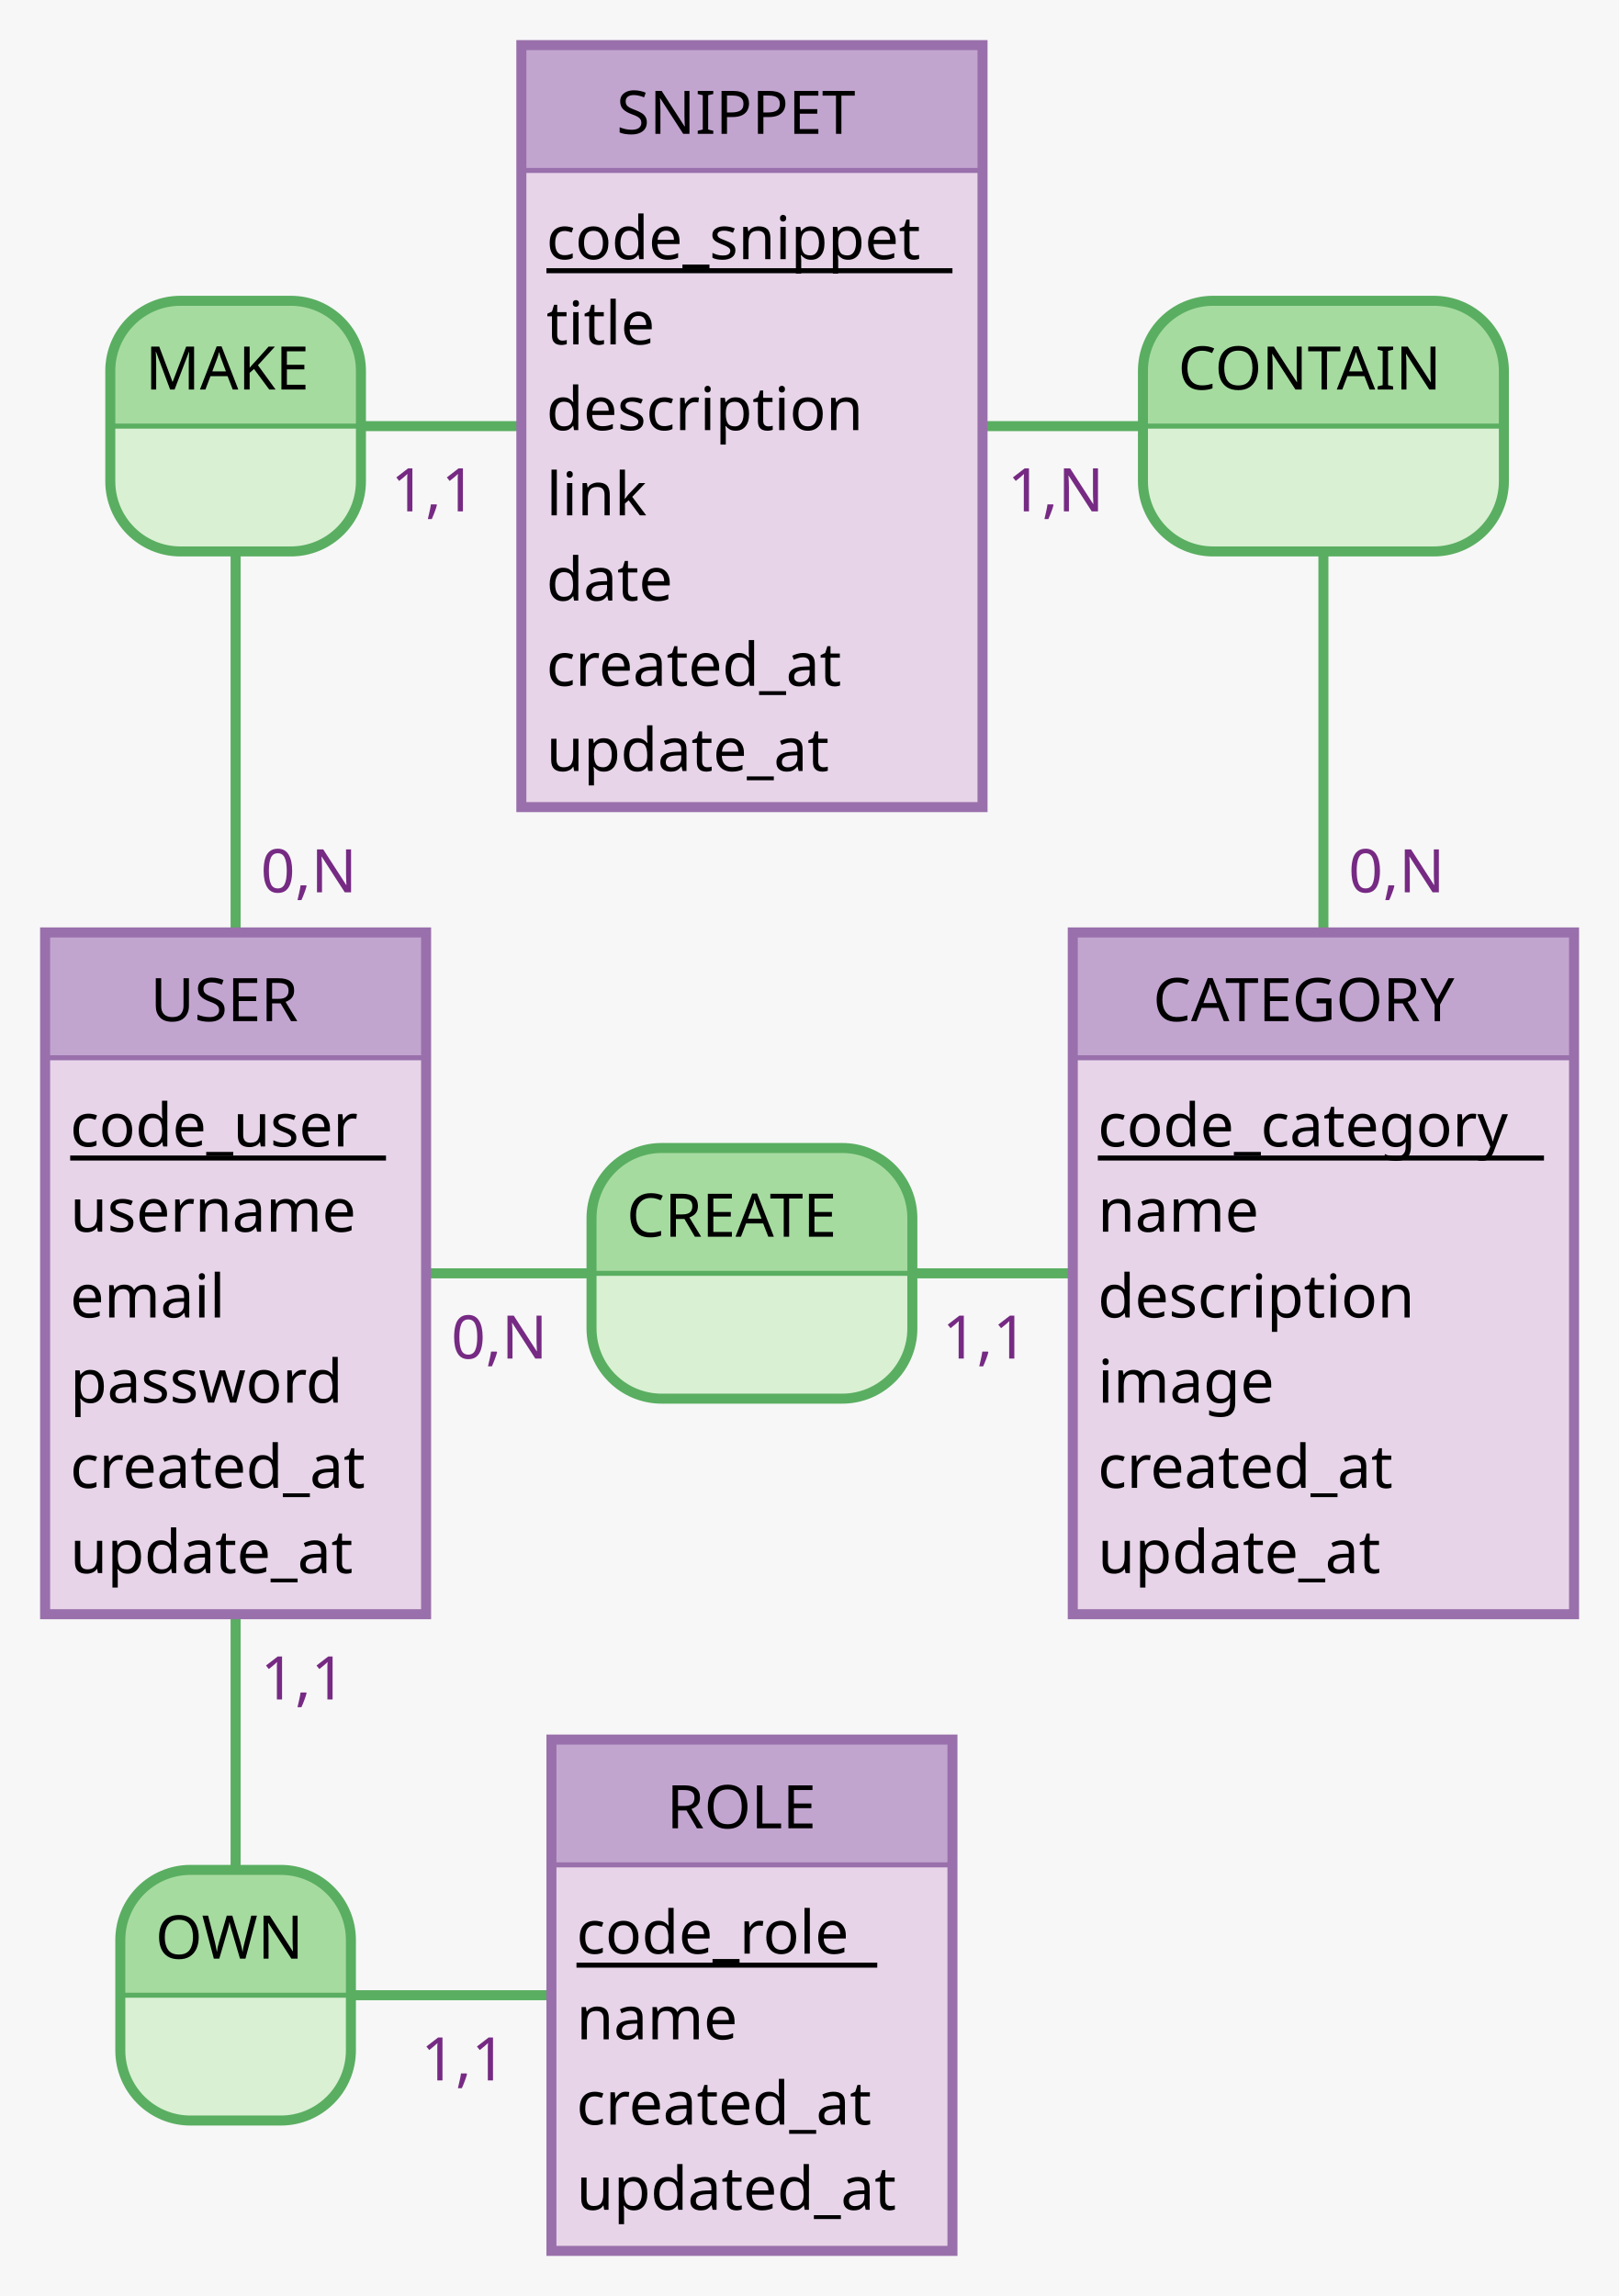
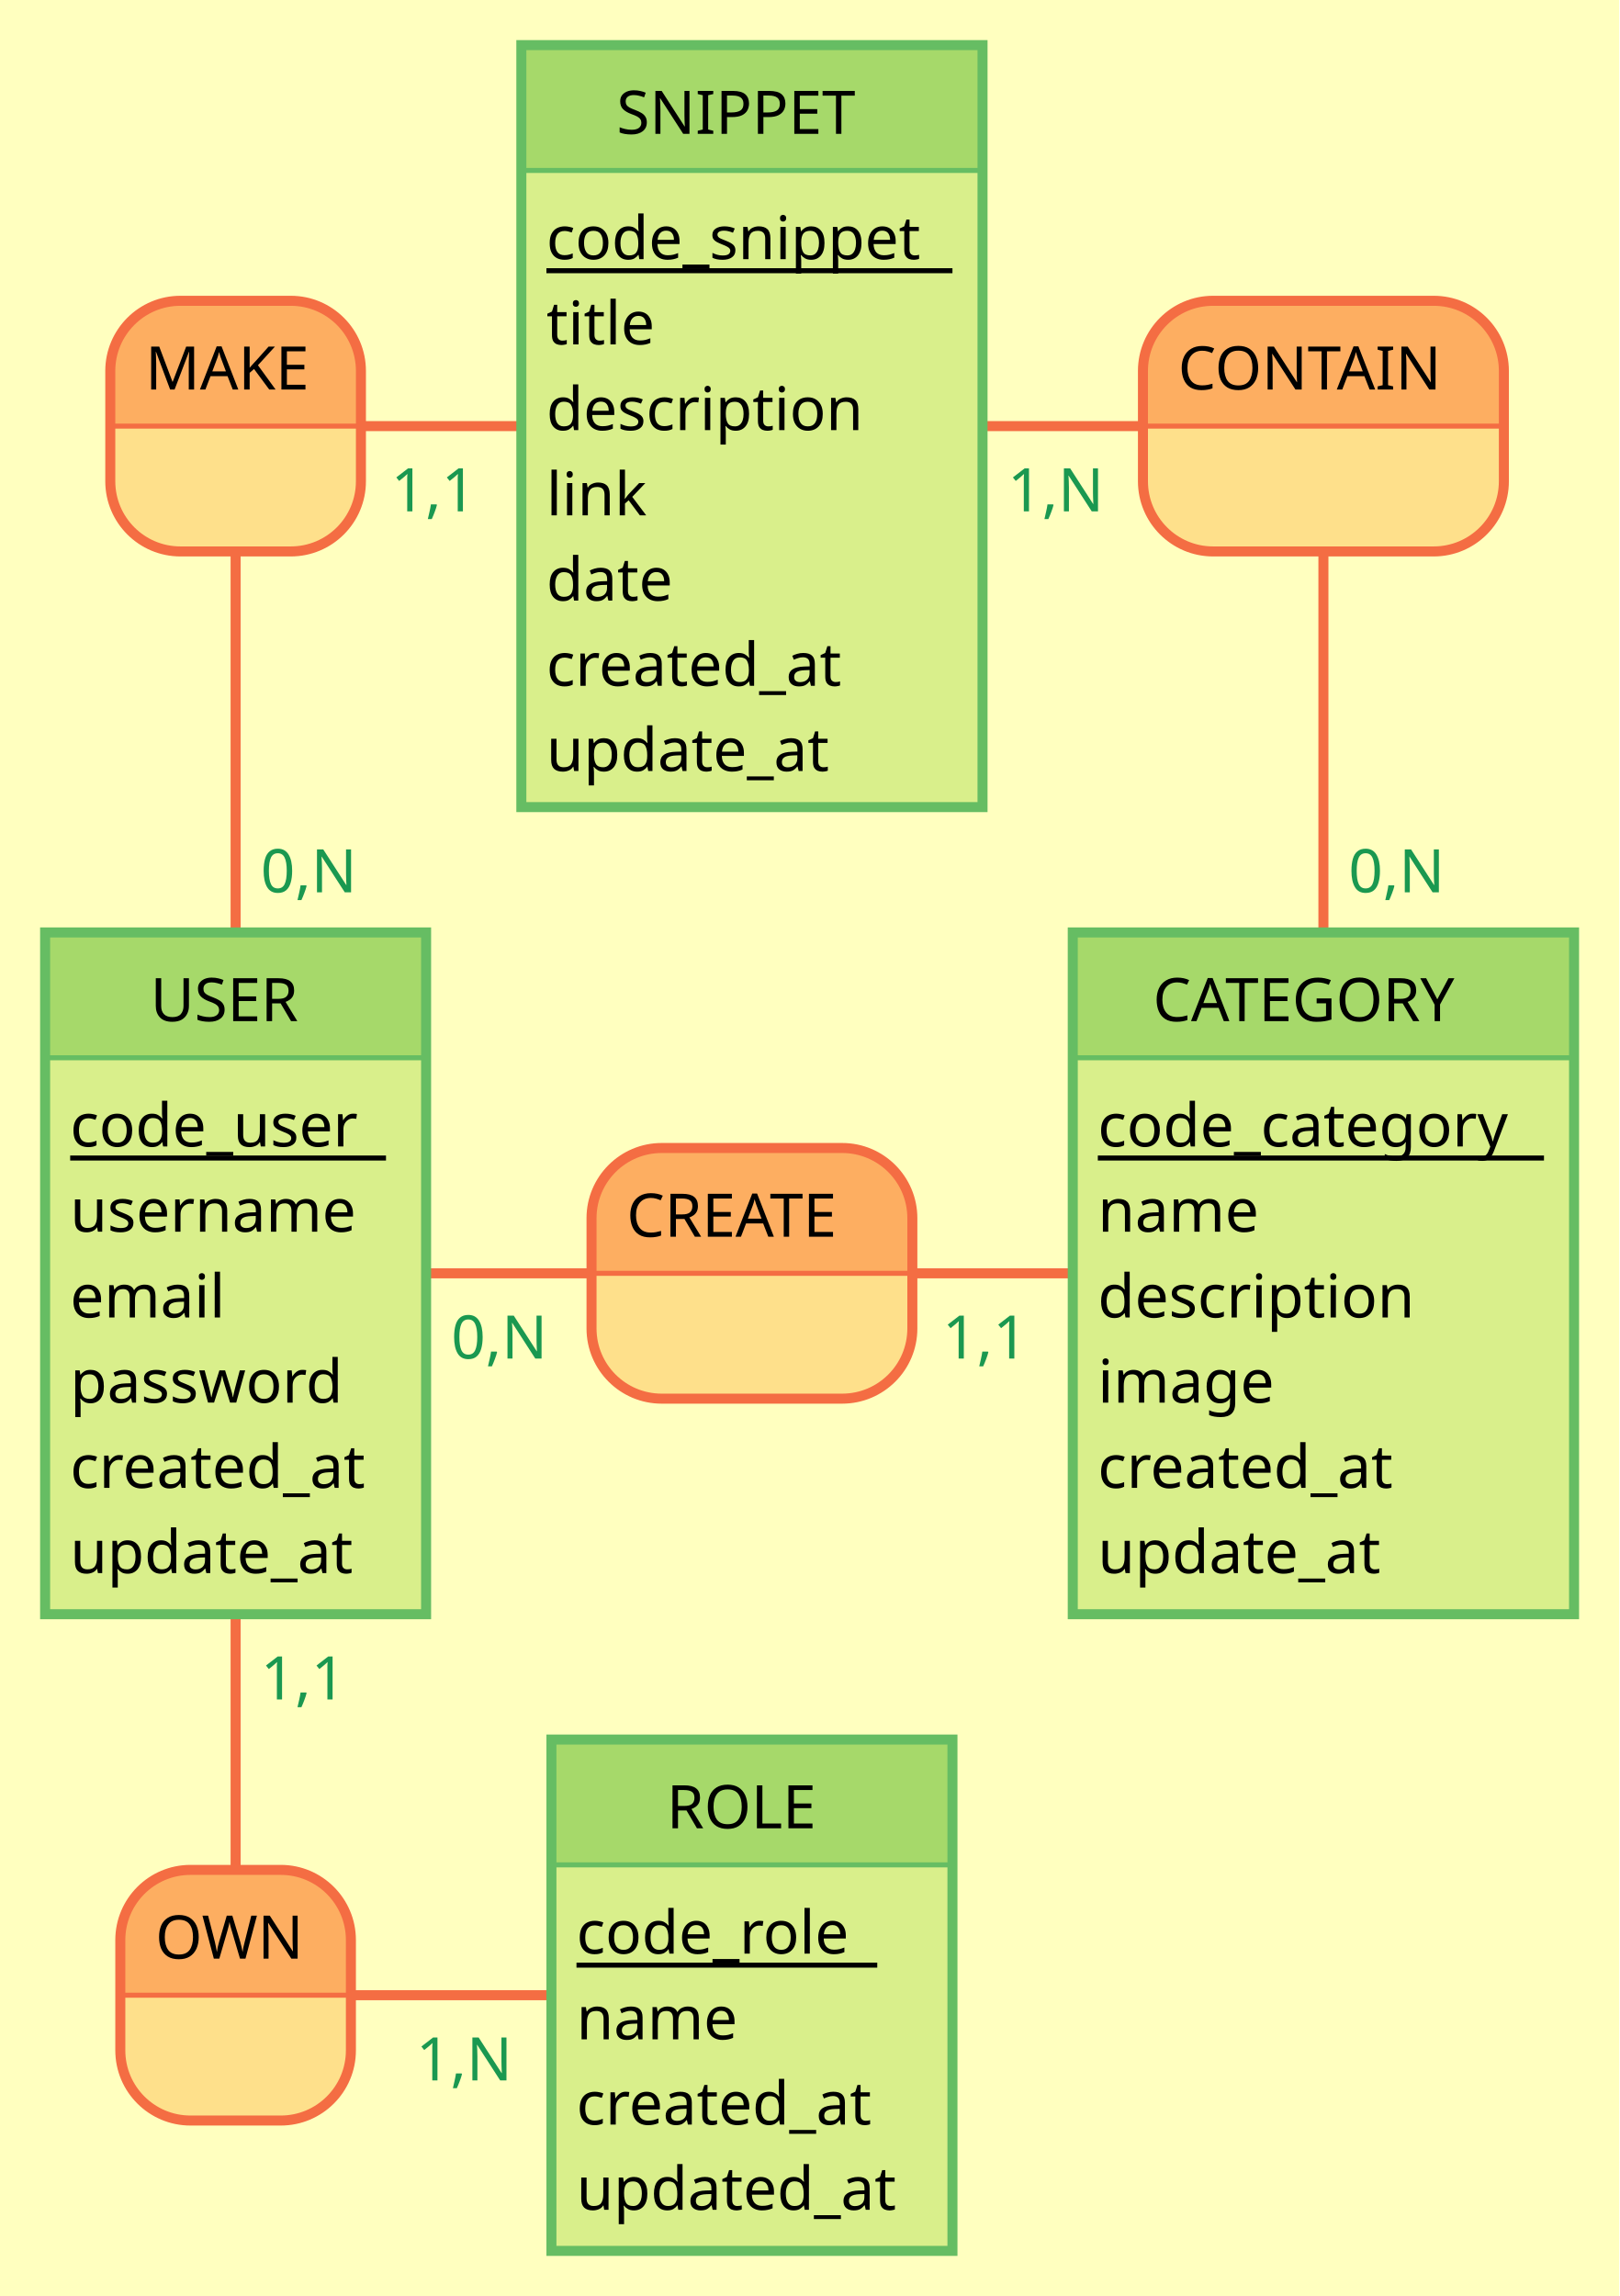
- <svg xmlns="http://www.w3.org/2000/svg" width="323" height="458" view_box="0 0 323 458">\n\n<rect id="frame" x="0" y="0" width="323" height="458" fill="#f7f7f7" stroke="none" stroke-width="0" />
-   <line x1="150" y1="85" x2="47" y2="85" stroke="#5aae61" stroke-width="2" />
-   <text x="78" y="102.0" fill="#762a83" font-family="Verdana" font-size="12">1,1</text>
-   <line x1="47" y1="254" x2="47" y2="85" stroke="#5aae61" stroke-width="2" />
-   <text x="52.0" y="178" fill="#762a83" font-family="Verdana" font-size="12">0,N</text>
+ <svg xmlns="http://www.w3.org/2000/svg" width="323" height="458" view_box="0 0 323 458">\n\n<rect id="frame" x="0" y="0" width="323" height="458" fill="#ffffbf" stroke="none" stroke-width="0" />
+   <line x1="150" y1="85" x2="47" y2="85" stroke="#f46d43" stroke-width="2" />
+   <text x="78" y="102.0" fill="#1a9850" font-family="Verdana" font-size="12">1,1</text>
+   <line x1="47" y1="254" x2="47" y2="85" stroke="#f46d43" stroke-width="2" />
+   <text x="52.0" y="178" fill="#1a9850" font-family="Verdana" font-size="12">0,N</text>
  <g id="association-MAKE">
-     <path d="M 58 60 a 14 14 90 0 1 14 14 V 85 h -50 V 74 a 14 14 90 0 1 14 -14" fill="#a6dba0" stroke="#a6dba0" stroke-width="0" />
-     <path d="M 72 85.0 v 11 a 14 14 90 0 1 -14 14 H 36 a 14 14 90 0 1 -14 -14 V 85.0 H 50" fill="#d9f0d3" stroke="#d9f0d3" stroke-width="0" />
-     <rect x="22" y="60" width="50" height="50" fill="none" rx="14" stroke="#5aae61" stroke-width="2" />
-     <line x1="22" y1="85" x2="72" y2="85" stroke="#5aae61" stroke-width="1" />
+     <path d="M 58 60 a 14 14 90 0 1 14 14 V 85 h -50 V 74 a 14 14 90 0 1 14 -14" fill="#fdae61" stroke="#fdae61" stroke-width="0" />
+     <path d="M 72 85.0 v 11 a 14 14 90 0 1 -14 14 H 36 a 14 14 90 0 1 -14 -14 V 85.0 H 50" fill="#fee08b" stroke="#fee08b" stroke-width="0" />
+     <rect x="22" y="60" width="50" height="50" fill="none" rx="14" stroke="#f46d43" stroke-width="2" />
+     <line x1="22" y1="85" x2="72" y2="85" stroke="#f46d43" stroke-width="1" />
    <text x="29" y="77.7" fill="#000000" font-family="Verdana" font-size="12">MAKE</text>
  </g>
-   <line x1="150" y1="398" x2="47" y2="398" stroke="#5aae61" stroke-width="2" />
-   <text x="84" y="415.0" fill="#762a83" font-family="Verdana" font-size="12">1,1</text>
-   <line x1="47" y1="254" x2="47" y2="398" stroke="#5aae61" stroke-width="2" />
-   <text x="52.0" y="339" fill="#762a83" font-family="Verdana" font-size="12">1,1</text>
+   <line x1="150" y1="398" x2="47" y2="398" stroke="#f46d43" stroke-width="2" />
+   <text x="83" y="415.0" fill="#1a9850" font-family="Verdana" font-size="12">1,N</text>
+   <line x1="47" y1="254" x2="47" y2="398" stroke="#f46d43" stroke-width="2" />
+   <text x="52.0" y="339" fill="#1a9850" font-family="Verdana" font-size="12">1,1</text>
  <g id="association-OWN">
-     <path d="M 56 373 a 14 14 90 0 1 14 14 V 398 h -46 V 387 a 14 14 90 0 1 14 -14" fill="#a6dba0" stroke="#a6dba0" stroke-width="0" />
-     <path d="M 70 398.0 v 11 a 14 14 90 0 1 -14 14 H 38 a 14 14 90 0 1 -14 -14 V 398.0 H 46" fill="#d9f0d3" stroke="#d9f0d3" stroke-width="0" />
-     <rect x="24" y="373" width="46" height="50" fill="none" rx="14" stroke="#5aae61" stroke-width="2" />
-     <line x1="24" y1="398" x2="70" y2="398" stroke="#5aae61" stroke-width="1" />
+     <path d="M 56 373 a 14 14 90 0 1 14 14 V 398 h -46 V 387 a 14 14 90 0 1 14 -14" fill="#fdae61" stroke="#fdae61" stroke-width="0" />
+     <path d="M 70 398.0 v 11 a 14 14 90 0 1 -14 14 H 38 a 14 14 90 0 1 -14 -14 V 398.0 H 46" fill="#fee08b" stroke="#fee08b" stroke-width="0" />
+     <rect x="24" y="373" width="46" height="50" fill="none" rx="14" stroke="#f46d43" stroke-width="2" />
+     <line x1="24" y1="398" x2="70" y2="398" stroke="#f46d43" stroke-width="1" />
    <text x="31" y="390.7" fill="#000000" font-family="Verdana" font-size="12">OWN</text>
  </g>
-   <line x1="264" y1="254" x2="150" y2="254" stroke="#5aae61" stroke-width="2" />
-   <text x="188" y="271.0" fill="#762a83" font-family="Verdana" font-size="12">1,1</text>
-   <line x1="47" y1="254" x2="150" y2="254" stroke="#5aae61" stroke-width="2" />
-   <text x="90" y="271.0" fill="#762a83" font-family="Verdana" font-size="12">0,N</text>
+   <line x1="264" y1="254" x2="150" y2="254" stroke="#f46d43" stroke-width="2" />
+   <text x="188" y="271.0" fill="#1a9850" font-family="Verdana" font-size="12">1,1</text>
+   <line x1="47" y1="254" x2="150" y2="254" stroke="#f46d43" stroke-width="2" />
+   <text x="90" y="271.0" fill="#1a9850" font-family="Verdana" font-size="12">0,N</text>
  <g id="association-CREATE">
-     <path d="M 168 229 a 14 14 90 0 1 14 14 V 254 h -64 V 243 a 14 14 90 0 1 14 -14" fill="#a6dba0" stroke="#a6dba0" stroke-width="0" />
-     <path d="M 182 254.0 v 11 a 14 14 90 0 1 -14 14 H 132 a 14 14 90 0 1 -14 -14 V 254.0 H 64" fill="#d9f0d3" stroke="#d9f0d3" stroke-width="0" />
-     <rect x="118" y="229" width="64" height="50" fill="none" rx="14" stroke="#5aae61" stroke-width="2" />
-     <line x1="118" y1="254" x2="182" y2="254" stroke="#5aae61" stroke-width="1" />
+     <path d="M 168 229 a 14 14 90 0 1 14 14 V 254 h -64 V 243 a 14 14 90 0 1 14 -14" fill="#fdae61" stroke="#fdae61" stroke-width="0" />
+     <path d="M 182 254.0 v 11 a 14 14 90 0 1 -14 14 H 132 a 14 14 90 0 1 -14 -14 V 254.0 H 64" fill="#fee08b" stroke="#fee08b" stroke-width="0" />
+     <rect x="118" y="229" width="64" height="50" fill="none" rx="14" stroke="#f46d43" stroke-width="2" />
+     <line x1="118" y1="254" x2="182" y2="254" stroke="#f46d43" stroke-width="1" />
    <text x="125" y="246.7" fill="#000000" font-family="Verdana" font-size="12">CREATE</text>
  </g>
-   <line x1="264" y1="254" x2="264" y2="85" stroke="#5aae61" stroke-width="2" />
-   <text x="269.0" y="178" fill="#762a83" font-family="Verdana" font-size="12">0,N</text>
-   <line x1="150" y1="85" x2="264" y2="85" stroke="#5aae61" stroke-width="2" />
-   <text x="201" y="102.0" fill="#762a83" font-family="Verdana" font-size="12">1,N</text>
+   <line x1="264" y1="254" x2="264" y2="85" stroke="#f46d43" stroke-width="2" />
+   <text x="269.0" y="178" fill="#1a9850" font-family="Verdana" font-size="12">0,N</text>
+   <line x1="150" y1="85" x2="264" y2="85" stroke="#f46d43" stroke-width="2" />
+   <text x="201" y="102.0" fill="#1a9850" font-family="Verdana" font-size="12">1,N</text>
  <g id="association-CONTAIN">
-     <path d="M 286 60 a 14 14 90 0 1 14 14 V 85 h -72 V 74 a 14 14 90 0 1 14 -14" fill="#a6dba0" stroke="#a6dba0" stroke-width="0" />
-     <path d="M 300 85.0 v 11 a 14 14 90 0 1 -14 14 H 242 a 14 14 90 0 1 -14 -14 V 85.0 H 72" fill="#d9f0d3" stroke="#d9f0d3" stroke-width="0" />
-     <rect x="228" y="60" width="72" height="50" fill="none" rx="14" stroke="#5aae61" stroke-width="2" />
-     <line x1="228" y1="85" x2="300" y2="85" stroke="#5aae61" stroke-width="1" />
+     <path d="M 286 60 a 14 14 90 0 1 14 14 V 85 h -72 V 74 a 14 14 90 0 1 14 -14" fill="#fdae61" stroke="#fdae61" stroke-width="0" />
+     <path d="M 300 85.0 v 11 a 14 14 90 0 1 -14 14 H 242 a 14 14 90 0 1 -14 -14 V 85.0 H 72" fill="#fee08b" stroke="#fee08b" stroke-width="0" />
+     <rect x="228" y="60" width="72" height="50" fill="none" rx="14" stroke="#f46d43" stroke-width="2" />
+     <line x1="228" y1="85" x2="300" y2="85" stroke="#f46d43" stroke-width="1" />
    <text x="235" y="77.7" fill="#000000" font-family="Verdana" font-size="12">CONTAIN</text>
  </g>
  <g id="entity-SNIPPET">
    <g id="frame-SNIPPET">
-       <rect x="104" y="9" width="92" height="25" fill="#c2a5cf" stroke="#c2a5cf" stroke-width="0" />
-       <rect x="104" y="34.0" width="92" height="127" fill="#e7d4e8" stroke="#e7d4e8" stroke-width="0" />
-       <rect x="104" y="9" width="92" height="152" fill="none" stroke="#9970ab" stroke-width="2" />
-       <line x1="104" y1="34" x2="196" y2="34" stroke="#9970ab" stroke-width="1" />
+       <rect x="104" y="9" width="92" height="25" fill="#a6d96a" stroke="#a6d96a" stroke-width="0" />
+       <rect x="104" y="34.0" width="92" height="127" fill="#d9ef8b" stroke="#d9ef8b" stroke-width="0" />
+       <rect x="104" y="9" width="92" height="152" fill="none" stroke="#66bd63" stroke-width="2" />
+       <line x1="104" y1="34" x2="196" y2="34" stroke="#66bd63" stroke-width="1" />
    </g>
    <text x="123" y="26.7" fill="#000000" font-family="Verdana" font-size="12">SNIPPET</text>
    <text x="109" y="51.7" fill="#000000" font-family="Verdana" font-size="12">code_snippet</text>
    <line x1="109" y1="54" x2="190" y2="54" stroke="#000000" stroke-width="1" />
    <text x="109" y="68.7" fill="#000000" font-family="Verdana" font-size="12">title</text>
    <text x="109" y="85.8" fill="#000000" font-family="Verdana" font-size="12">description</text>
    <text x="109" y="102.8" fill="#000000" font-family="Verdana" font-size="12">link</text>
    <text x="109" y="119.8" fill="#000000" font-family="Verdana" font-size="12">date</text>
    <text x="109" y="136.8" fill="#000000" font-family="Verdana" font-size="12">created_at</text>
    <text x="109" y="153.8" fill="#000000" font-family="Verdana" font-size="12">update_at</text>
  </g>
  <g id="entity-CATEGORY">
    <g id="frame-CATEGORY">
-       <rect x="214" y="186" width="100" height="25" fill="#c2a5cf" stroke="#c2a5cf" stroke-width="0" />
-       <rect x="214" y="211.0" width="100" height="111" fill="#e7d4e8" stroke="#e7d4e8" stroke-width="0" />
-       <rect x="214" y="186" width="100" height="136" fill="none" stroke="#9970ab" stroke-width="2" />
-       <line x1="214" y1="211" x2="314" y2="211" stroke="#9970ab" stroke-width="1" />
+       <rect x="214" y="186" width="100" height="25" fill="#a6d96a" stroke="#a6d96a" stroke-width="0" />
+       <rect x="214" y="211.0" width="100" height="111" fill="#d9ef8b" stroke="#d9ef8b" stroke-width="0" />
+       <rect x="214" y="186" width="100" height="136" fill="none" stroke="#66bd63" stroke-width="2" />
+       <line x1="214" y1="211" x2="314" y2="211" stroke="#66bd63" stroke-width="1" />
    </g>
    <text x="230" y="203.7" fill="#000000" font-family="Verdana" font-size="12">CATEGORY</text>
    <text x="219" y="228.7" fill="#000000" font-family="Verdana" font-size="12">code_category</text>
    <line x1="219" y1="231" x2="308" y2="231" stroke="#000000" stroke-width="1" />
    <text x="219" y="245.7" fill="#000000" font-family="Verdana" font-size="12">name</text>
    <text x="219" y="262.8" fill="#000000" font-family="Verdana" font-size="12">description</text>
    <text x="219" y="279.8" fill="#000000" font-family="Verdana" font-size="12">image</text>
    <text x="219" y="296.8" fill="#000000" font-family="Verdana" font-size="12">created_at</text>
    <text x="219" y="313.8" fill="#000000" font-family="Verdana" font-size="12">update_at</text>
  </g>
  <g id="entity-ROLE">
    <g id="frame-ROLE">
-       <rect x="110" y="347" width="80" height="25" fill="#c2a5cf" stroke="#c2a5cf" stroke-width="0" />
-       <rect x="110" y="372.0" width="80" height="77" fill="#e7d4e8" stroke="#e7d4e8" stroke-width="0" />
-       <rect x="110" y="347" width="80" height="102" fill="none" stroke="#9970ab" stroke-width="2" />
-       <line x1="110" y1="372" x2="190" y2="372" stroke="#9970ab" stroke-width="1" />
+       <rect x="110" y="347" width="80" height="25" fill="#a6d96a" stroke="#a6d96a" stroke-width="0" />
+       <rect x="110" y="372.0" width="80" height="77" fill="#d9ef8b" stroke="#d9ef8b" stroke-width="0" />
+       <rect x="110" y="347" width="80" height="102" fill="none" stroke="#66bd63" stroke-width="2" />
+       <line x1="110" y1="372" x2="190" y2="372" stroke="#66bd63" stroke-width="1" />
    </g>
    <text x="133" y="364.7" fill="#000000" font-family="Verdana" font-size="12">ROLE</text>
    <text x="115" y="389.7" fill="#000000" font-family="Verdana" font-size="12">code_role</text>
    <line x1="115" y1="392" x2="175" y2="392" stroke="#000000" stroke-width="1" />
    <text x="115" y="406.8" fill="#000000" font-family="Verdana" font-size="12">name</text>
    <text x="115" y="423.8" fill="#000000" font-family="Verdana" font-size="12">created_at</text>
    <text x="115" y="440.8" fill="#000000" font-family="Verdana" font-size="12">updated_at</text>
  </g>
  <g id="entity-USER">
    <g id="frame-USER">
-       <rect x="9" y="186" width="76" height="25" fill="#c2a5cf" stroke="#c2a5cf" stroke-width="0" />
-       <rect x="9" y="211.0" width="76" height="111" fill="#e7d4e8" stroke="#e7d4e8" stroke-width="0" />
-       <rect x="9" y="186" width="76" height="136" fill="none" stroke="#9970ab" stroke-width="2" />
-       <line x1="9" y1="211" x2="85" y2="211" stroke="#9970ab" stroke-width="1" />
+       <rect x="9" y="186" width="76" height="25" fill="#a6d96a" stroke="#a6d96a" stroke-width="0" />
+       <rect x="9" y="211.0" width="76" height="111" fill="#d9ef8b" stroke="#d9ef8b" stroke-width="0" />
+       <rect x="9" y="186" width="76" height="136" fill="none" stroke="#66bd63" stroke-width="2" />
+       <line x1="9" y1="211" x2="85" y2="211" stroke="#66bd63" stroke-width="1" />
    </g>
    <text x="30" y="203.7" fill="#000000" font-family="Verdana" font-size="12">USER</text>
    <text x="14" y="228.7" fill="#000000" font-family="Verdana" font-size="12">code_user</text>
    <line x1="14" y1="231" x2="77" y2="231" stroke="#000000" stroke-width="1" />
    <text x="14" y="245.7" fill="#000000" font-family="Verdana" font-size="12">username</text>
    <text x="14" y="262.8" fill="#000000" font-family="Verdana" font-size="12">email</text>
    <text x="14" y="279.8" fill="#000000" font-family="Verdana" font-size="12">password</text>
    <text x="14" y="296.8" fill="#000000" font-family="Verdana" font-size="12">created_at</text>
    <text x="14" y="313.8" fill="#000000" font-family="Verdana" font-size="12">update_at</text>
  </g>
</svg>
